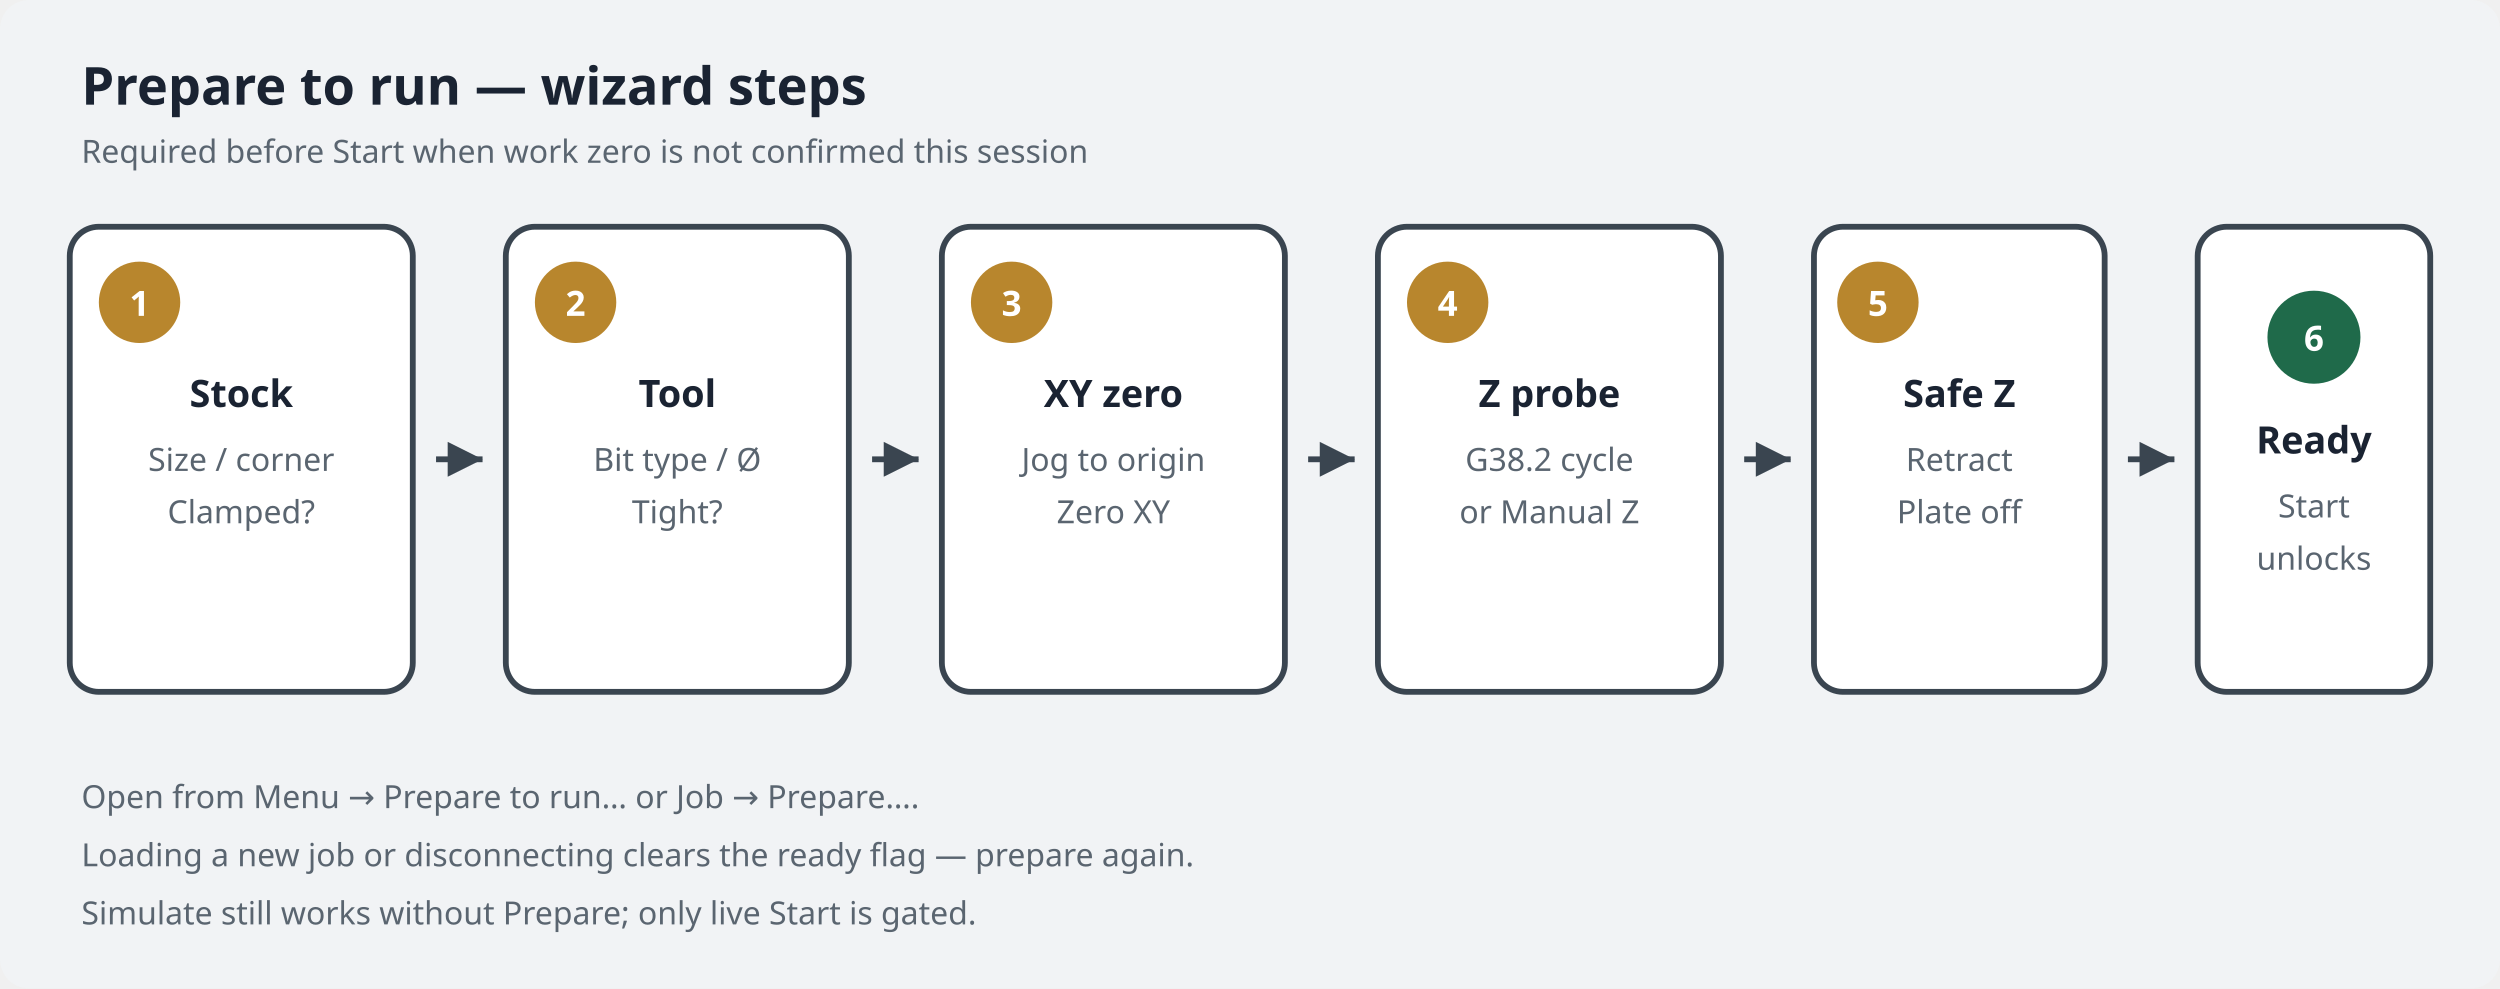
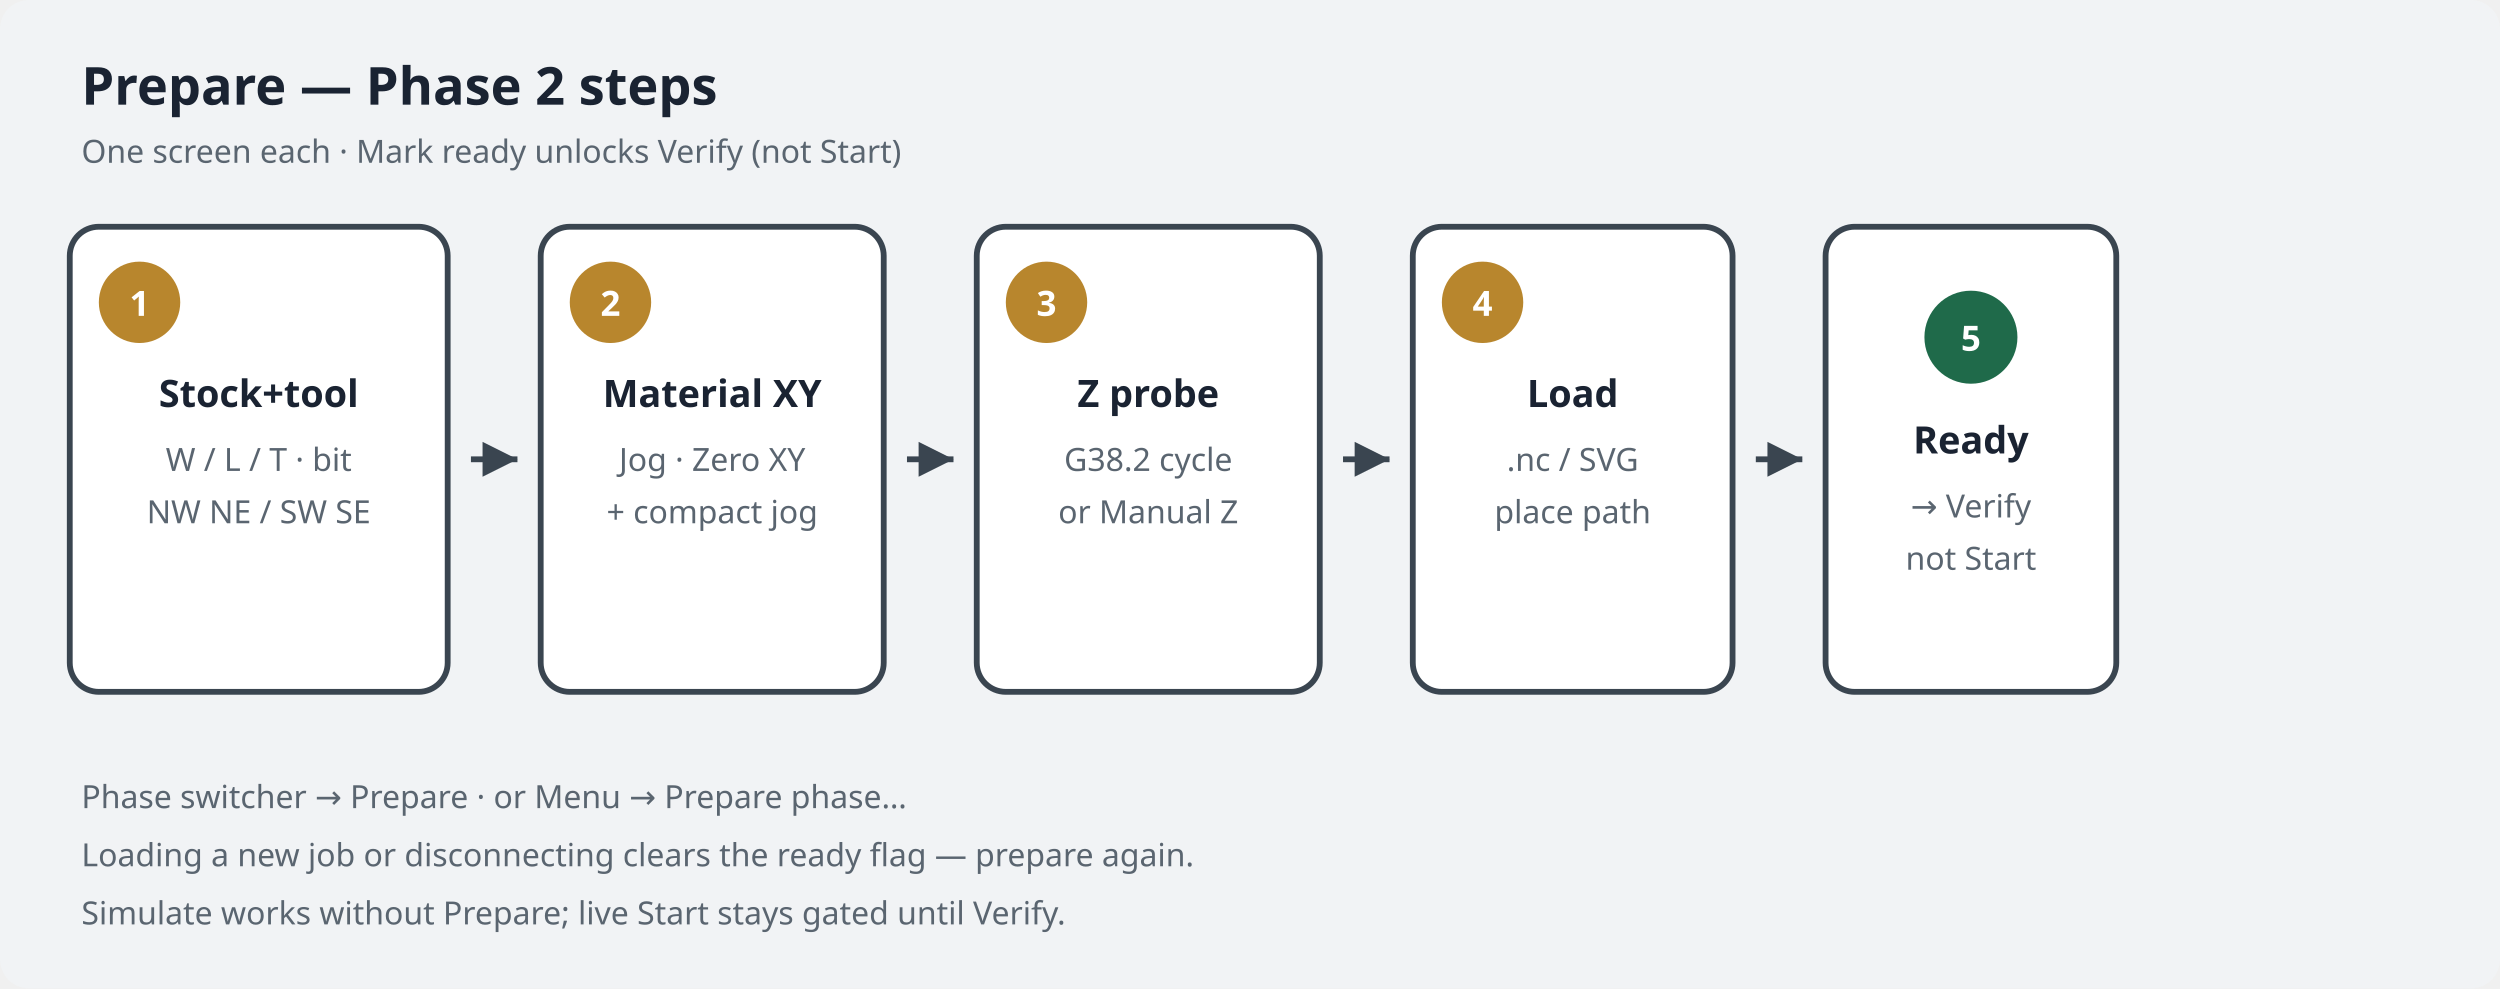
<svg xmlns="http://www.w3.org/2000/svg" viewBox="0 0 860 340" role="img" aria-labelledby="t d">
  <defs>
    <style>
      /* SharpCNC diagram type: UI stack on all text; avoid SVG Times default on .tiny/etc. */
      text, tspan { font-family: "Sora", system-ui, "Segoe UI", sans-serif; }
      .bg { fill: #f1f3f5; }
      .box { fill: #ffffff; stroke: #3a4550; stroke-width: 2; }
      .accent { fill: #b8862d; }
      .ok { fill: #1f6a4a; }
      .lab { font-family: "Sora", system-ui, "Segoe UI", sans-serif; fill: #1a2332; font-size: 13px; }
      .title { font-size: 18px; font-weight: 700; }
      .w { fill: #ffffff; font-family: "Sora", system-ui, "Segoe UI", sans-serif; font-size: 12px; font-weight: 700; }
      .arrow { stroke: #3a4550; stroke-width: 2; fill: none; marker-end: url(#a); }
      .tiny { font-size: 11px; fill: #5a6570; }
    </style>
    <marker id="a" markerWidth="8" markerHeight="8" refX="6" refY="3" orient="auto">
      <path d="M0,0 L6,3 L0,6 Z" fill="#3a4550" />
    </marker>
  </defs>
  <rect class="bg" width="860" height="340" rx="10" />
-   <text class="lab title" x="28" y="36">Prepare to run — wizard steps</text>
-   <text class="tiny" x="28" y="56">Required before Start when work zero is not confirmed this session</text>
-   <rect class="box" x="24" y="78" width="118" height="160" rx="10" />
+   <text class="lab title" x="28" y="36">Prepare — Phase 2 steps</text>
+   <text class="tiny" x="28" y="56">One screen each · Mark ready unlocks Verify (not Start)</text>
+   <rect class="box" x="24" y="78" width="130" height="160" rx="10" />
  <circle class="accent" cx="48" cy="104" r="14" />
  <text class="w" x="48" y="104" text-anchor="middle" dominant-baseline="central">1</text>
-   <text class="lab" x="83" y="140" text-anchor="middle" font-weight="700">Stock</text>
-   <text class="tiny" x="83" y="162" text-anchor="middle">Size / corner</text>
-   <text class="tiny" x="83" y="180" text-anchor="middle">Clamped?</text>
-   <path class="arrow" d="M150 158 H166" />
-   <rect class="box" x="174" y="78" width="118" height="160" rx="10" />
-   <circle class="accent" cx="198" cy="104" r="14" />
-   <text class="w" x="198" y="104" text-anchor="middle" dominant-baseline="central">2</text>
-   <text class="lab" x="233" y="140" text-anchor="middle" font-weight="700">Tool</text>
-   <text class="tiny" x="233" y="162" text-anchor="middle">Bit type / Ø</text>
-   <text class="tiny" x="233" y="180" text-anchor="middle">Tight?</text>
-   <path class="arrow" d="M300 158 H316" />
-   <rect class="box" x="324" y="78" width="118" height="160" rx="10" />
-   <circle class="accent" cx="348" cy="104" r="14" />
-   <text class="w" x="348" y="104" text-anchor="middle" dominant-baseline="central">3</text>
-   <text class="lab" x="383" y="140" text-anchor="middle" font-weight="700">XY zero</text>
-   <text class="tiny" x="383" y="162" text-anchor="middle">Jog to origin</text>
-   <text class="tiny" x="383" y="180" text-anchor="middle">Zero XY</text>
-   <path class="arrow" d="M450 158 H466" />
-   <rect class="box" x="474" y="78" width="118" height="160" rx="10" />
-   <circle class="accent" cx="498" cy="104" r="14" />
-   <text class="w" x="498" y="104" text-anchor="middle" dominant-baseline="central">4</text>
-   <text class="lab" x="533" y="140" text-anchor="middle" font-weight="700">Z probe</text>
-   <text class="tiny" x="533" y="162" text-anchor="middle">G38.2 cycle</text>
-   <text class="tiny" x="533" y="180" text-anchor="middle">or Manual Z</text>
-   <path class="arrow" d="M600 158 H616" />
-   <rect class="box" x="624" y="78" width="100" height="160" rx="10" />
-   <circle class="accent" cx="646" cy="104" r="14" />
-   <text class="w" x="646" y="104" text-anchor="middle" dominant-baseline="central">5</text>
-   <text class="lab" x="674" y="140" text-anchor="middle" font-weight="700">Safe Z</text>
-   <text class="tiny" x="674" y="162" text-anchor="middle">Retract</text>
-   <text class="tiny" x="674" y="180" text-anchor="middle">Plate off</text>
-   <path class="arrow" d="M732 158 H748" />
-   <rect class="box" x="756" y="78" width="80" height="160" rx="10" />
-   <circle class="ok" cx="796" cy="116" r="16" />
-   <text class="w" x="796" y="116" text-anchor="middle" dominant-baseline="central">6</text>
-   <text class="lab" x="796" y="156" text-anchor="middle" font-weight="700">Ready</text>
-   <text class="tiny" x="796" y="178" text-anchor="middle">Start</text>
-   <text class="tiny" x="796" y="196" text-anchor="middle">unlocks</text>
-   <text class="tiny" x="28" y="278">Open from Menu → Prepare to run… or Job → Prepare….</text>
+   <text class="lab" x="89" y="140" text-anchor="middle" font-weight="700">Stock+tool</text>
+   <text class="tiny" x="89" y="162" text-anchor="middle">W / L / T · bit</text>
+   <text class="tiny" x="89" y="180" text-anchor="middle">NW NE / SW SE</text>
+   <path class="arrow" d="M162 158 H178" />
+   <rect class="box" x="186" y="78" width="118" height="160" rx="10" />
+   <circle class="accent" cx="210" cy="104" r="14" />
+   <text class="w" x="210" y="104" text-anchor="middle" dominant-baseline="central">2</text>
+   <text class="lab" x="245" y="140" text-anchor="middle" font-weight="700">Material XY</text>
+   <text class="tiny" x="245" y="162" text-anchor="middle">Jog · Zero XY</text>
+   <text class="tiny" x="245" y="180" text-anchor="middle">+ compact jog</text>
+   <path class="arrow" d="M312 158 H328" />
+   <rect class="box" x="336" y="78" width="118" height="160" rx="10" />
+   <circle class="accent" cx="360" cy="104" r="14" />
+   <text class="w" x="360" y="104" text-anchor="middle" dominant-baseline="central">3</text>
+   <text class="lab" x="395" y="140" text-anchor="middle" font-weight="700">Z probe</text>
+   <text class="tiny" x="395" y="162" text-anchor="middle">G38.2 cycle</text>
+   <text class="tiny" x="395" y="180" text-anchor="middle">or Manual Z</text>
+   <path class="arrow" d="M462 158 H478" />
+   <rect class="box" x="486" y="78" width="110" height="160" rx="10" />
+   <circle class="accent" cx="510" cy="104" r="14" />
+   <text class="w" x="510" y="104" text-anchor="middle" dominant-baseline="central">4</text>
+   <text class="lab" x="541" y="140" text-anchor="middle" font-weight="700">Load</text>
+   <text class="tiny" x="541" y="162" text-anchor="middle">.nc / SVG</text>
+   <text class="tiny" x="541" y="180" text-anchor="middle">place path</text>
+   <path class="arrow" d="M604 158 H620" />
+   <rect class="box" x="628" y="78" width="100" height="160" rx="10" />
+   <circle class="ok" cx="678" cy="116" r="16" />
+   <text class="w" x="678" y="116" text-anchor="middle" dominant-baseline="central">5</text>
+   <text class="lab" x="678" y="156" text-anchor="middle" font-weight="700">Ready</text>
+   <text class="tiny" x="678" y="178" text-anchor="middle">→ Verify</text>
+   <text class="tiny" x="678" y="196" text-anchor="middle">not Start</text>
+   <text class="tiny" x="28" y="278">Phase switcher → Prepare · or Menu → Prepare phase…</text>
  <text class="tiny" x="28" y="298">Loading a new job or disconnecting clears the ready flag — prepare again.</text>
-   <text class="tiny" x="28" y="318">Simulate still works without Prepare; only live Start is gated.</text>
+   <text class="tiny" x="28" y="318">Simulate works without Prepare; live Start stays gated until Verify.</text>
</svg>
